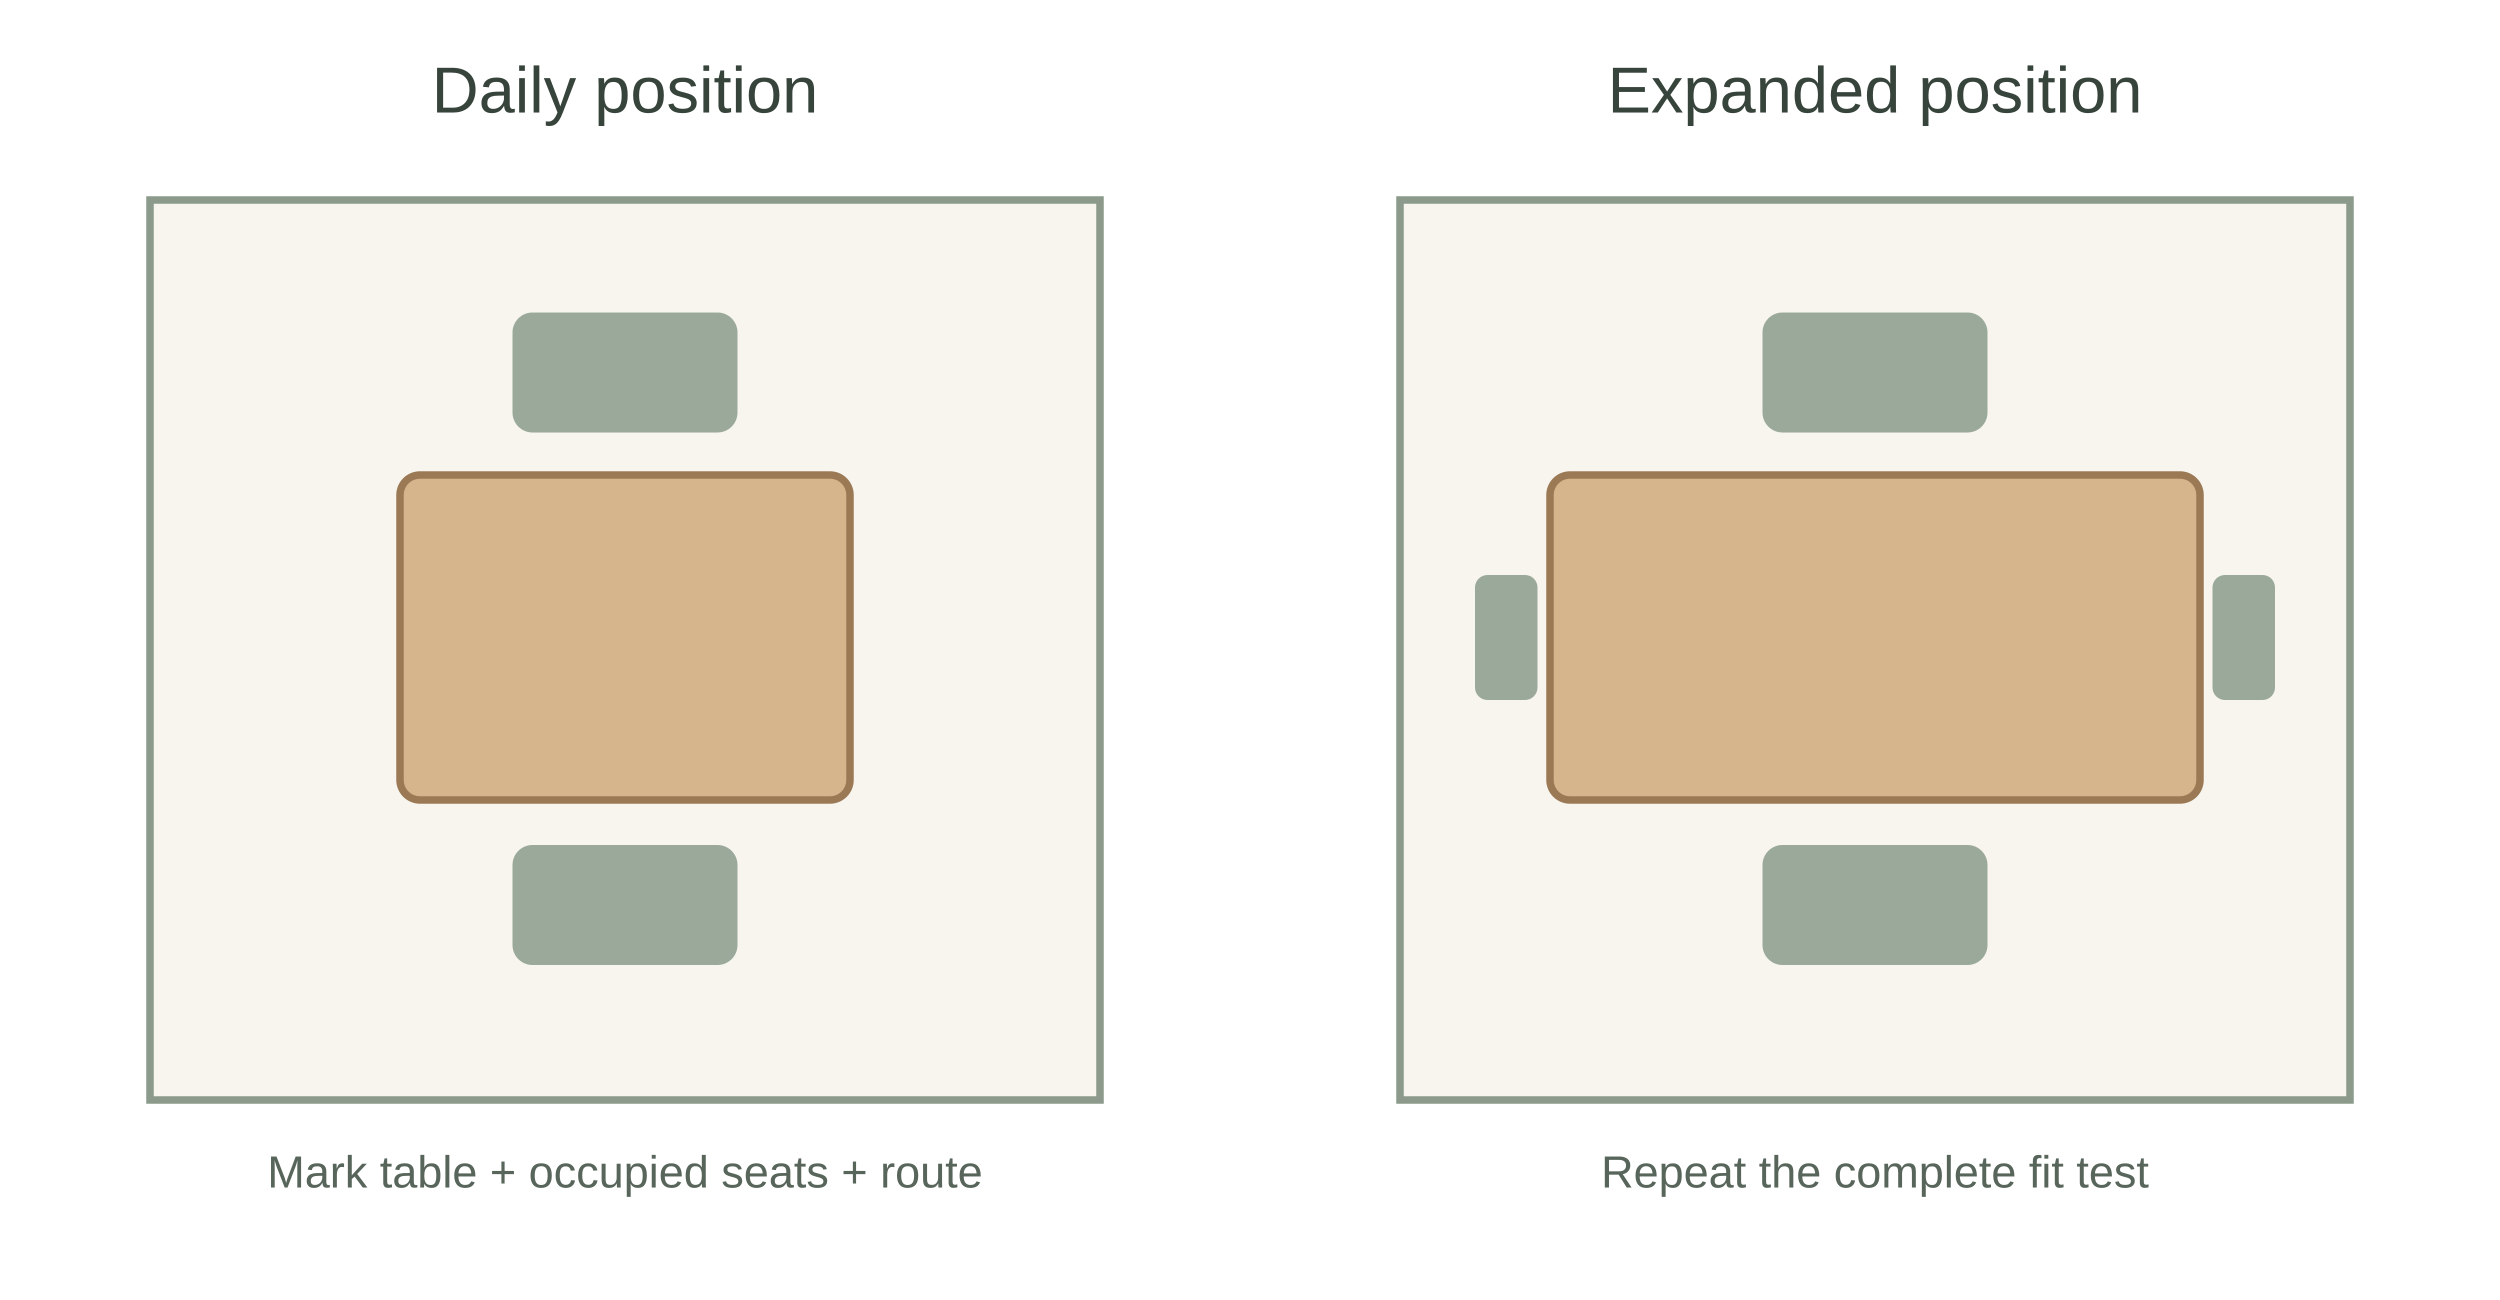
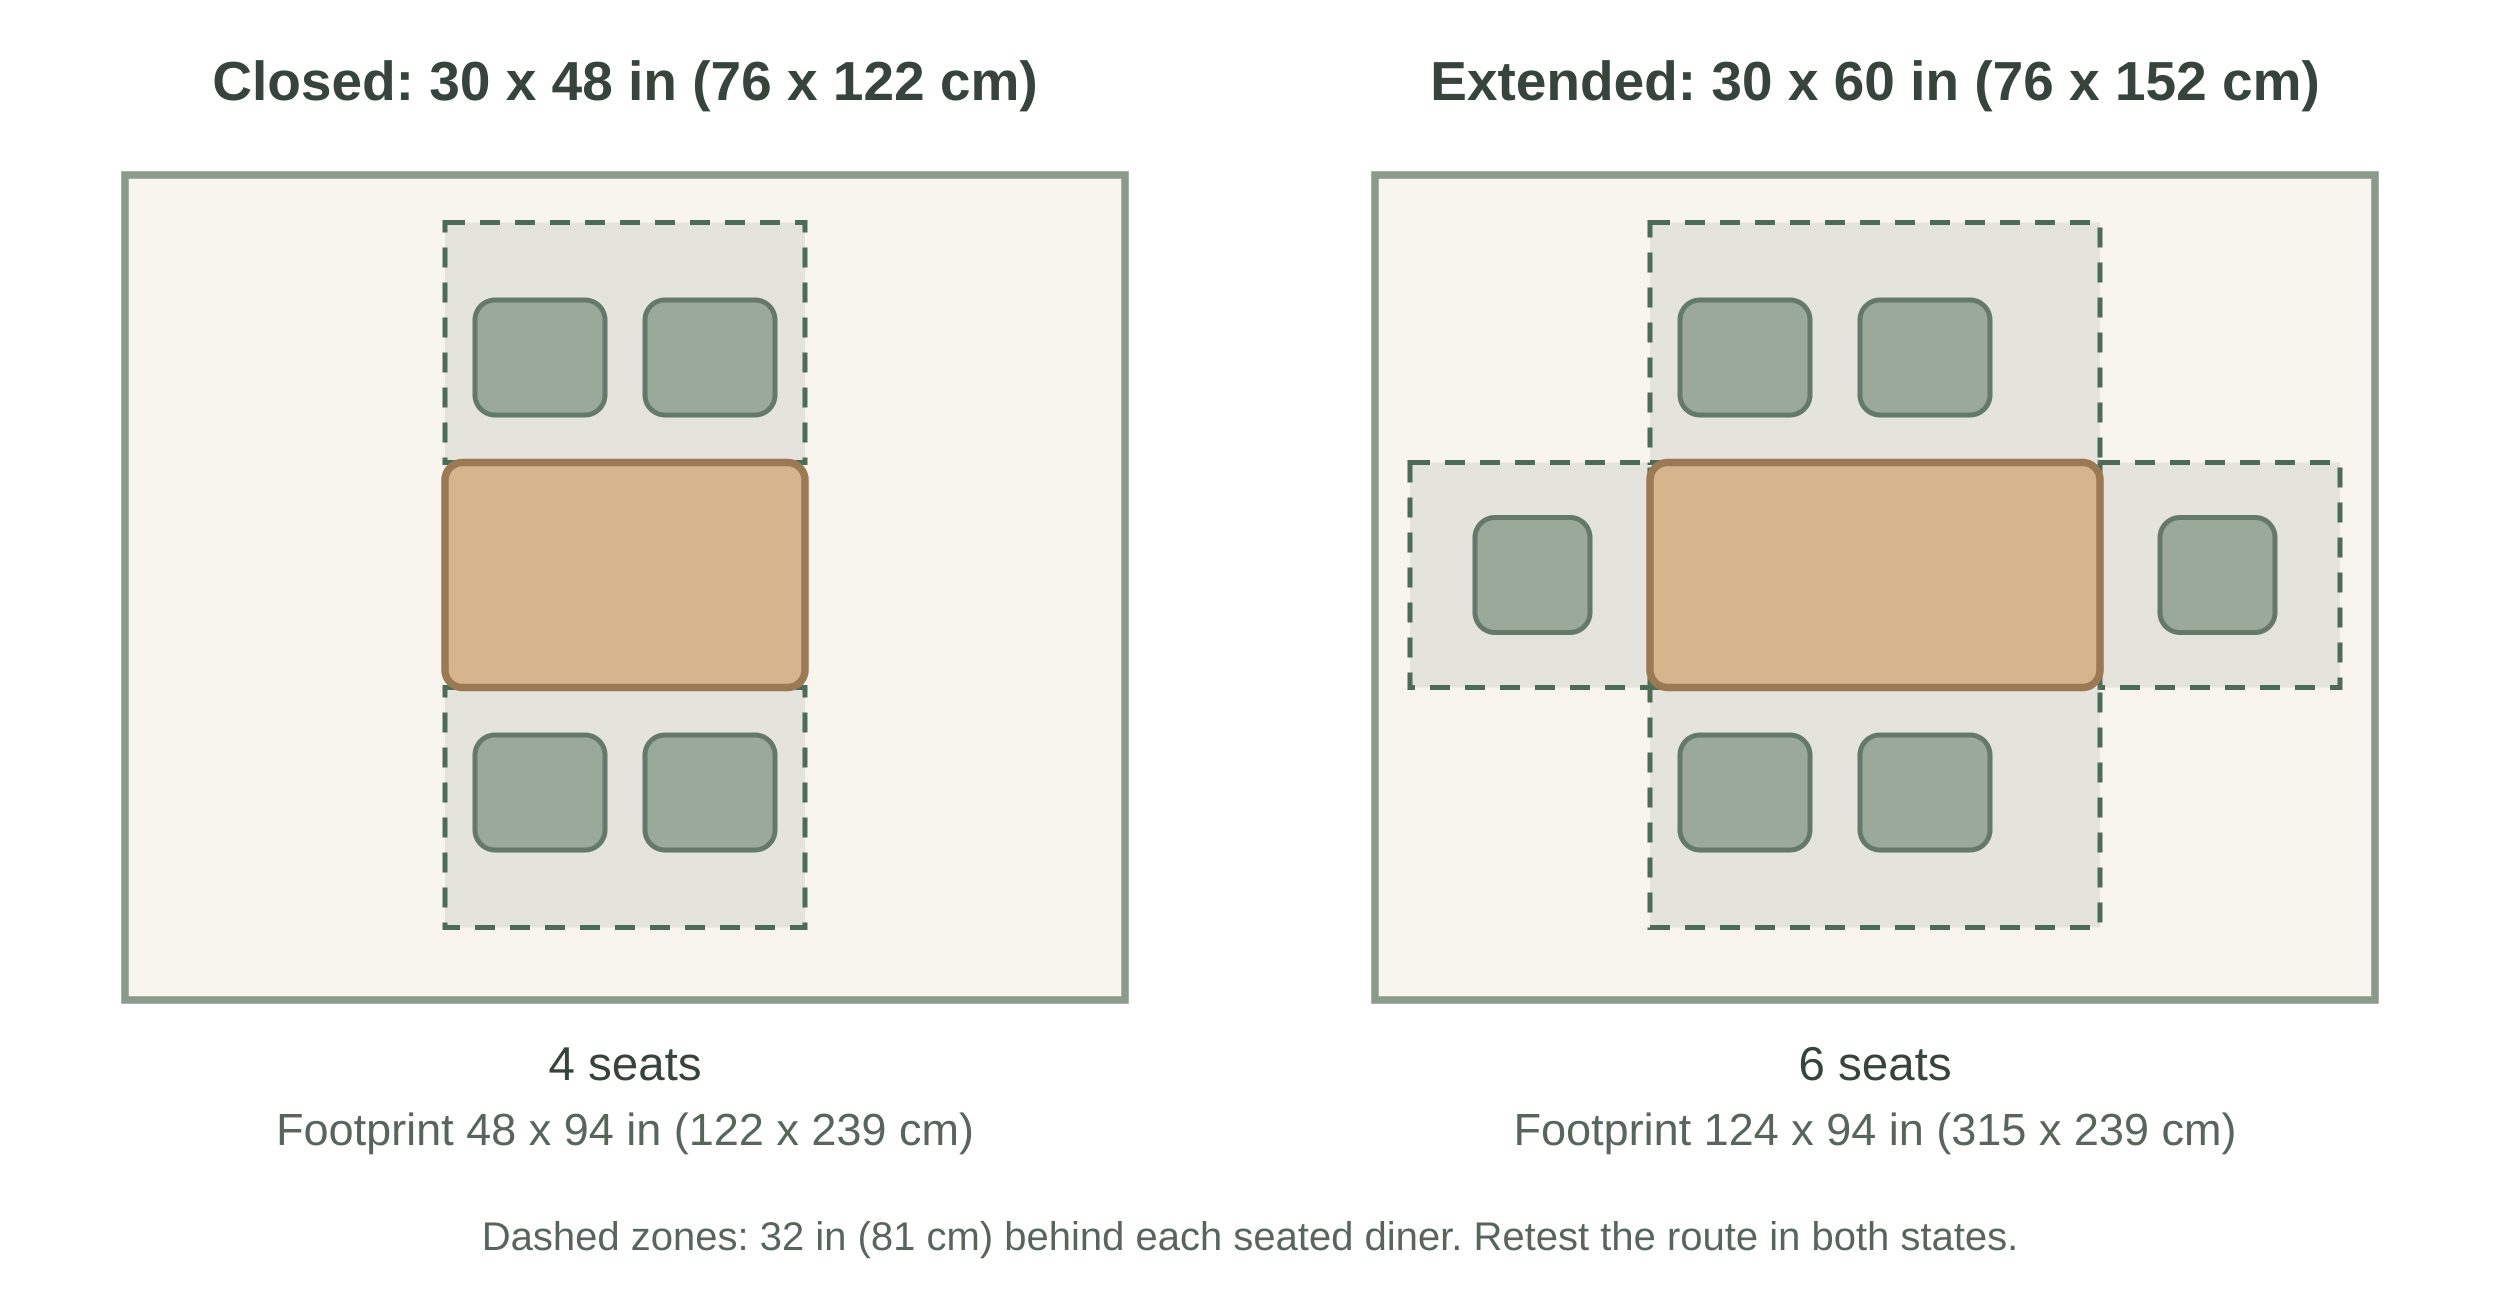
- <svg xmlns="http://www.w3.org/2000/svg" width="1000" height="520" viewBox="0 0 1000 520" role="img" aria-labelledby="title desc">
+ <svg xmlns="http://www.w3.org/2000/svg" width="1000" height="520" viewBox="0 0 1000 520" role="img" aria-labelledby="t d">
  <rect width="1000" height="520" fill="#fff" />
-   <text x="250" y="45" text-anchor="middle" font-family="Arial" font-size="26" fill="#37443b">Daily position</text>
-   <text x="750" y="45" text-anchor="middle" font-family="Arial" font-size="26" fill="#37443b">Expanded position</text>
-   <rect x="60" y="80" width="380" height="360" fill="#f8f5ee" stroke="#8c9a8c" stroke-width="3" />
-   <rect x="560" y="80" width="380" height="360" fill="#f8f5ee" stroke="#8c9a8c" stroke-width="3" />
-   <rect x="160" y="190" width="180" height="130" rx="8" fill="#d7b58c" stroke="#9b7955" stroke-width="3" />
-   <rect x="205" y="125" width="90" height="48" rx="8" fill="#9aa99a" />
-   <rect x="205" y="338" width="90" height="48" rx="8" fill="#9aa99a" />
-   <rect x="620" y="190" width="260" height="130" rx="8" fill="#d7b58c" stroke="#9b7955" stroke-width="3" />
-   <rect x="705" y="125" width="90" height="48" rx="8" fill="#9aa99a" />
-   <rect x="705" y="338" width="90" height="48" rx="8" fill="#9aa99a" />
-   <rect x="590" y="230" width="25" height="50" rx="5" fill="#9aa99a" />
-   <rect x="885" y="230" width="25" height="50" rx="5" fill="#9aa99a" />
-   <text x="250" y="475" text-anchor="middle" font-family="Arial" font-size="18" fill="#58655b">Mark table + occupied seats + route</text>
-   <text x="750" y="475" text-anchor="middle" font-family="Arial" font-size="18" fill="#58655b">Repeat the complete fit test</text>
+   <text x="250" y="40" text-anchor="middle" font-family="Arial,Helvetica,sans-serif" font-size="22" font-weight="700" fill="#37443b">Closed: 30 x 48 in (76 x 122 cm)</text>
+   <text x="750" y="40" text-anchor="middle" font-family="Arial,Helvetica,sans-serif" font-size="22" font-weight="700" fill="#37443b">Extended: 30 x 60 in (76 x 152 cm)</text>
+   <rect x="50" y="70" width="400" height="330" fill="#f8f5ee" stroke="#8c9a8c" stroke-width="3" />
+   <rect x="550" y="70" width="400" height="330" fill="#f8f5ee" stroke="#8c9a8c" stroke-width="3" />
+   <rect x="178" y="89" width="144" height="96" fill="#9aa99a" fill-opacity=".22" stroke="#4d6b55" stroke-width="2" stroke-dasharray="8 6" />
+   <rect x="178" y="275" width="144" height="96" fill="#9aa99a" fill-opacity=".22" stroke="#4d6b55" stroke-width="2" stroke-dasharray="8 6" />
+   <rect x="178" y="185" width="144" height="90" rx="7" fill="#d7b58c" stroke="#9b7955" stroke-width="3" />
+   <rect x="190" y="120" width="52" height="46" rx="8" fill="#9aa99a" stroke="#64796a" stroke-width="2" />
+   <rect x="258" y="120" width="52" height="46" rx="8" fill="#9aa99a" stroke="#64796a" stroke-width="2" />
+   <rect x="190" y="294" width="52" height="46" rx="8" fill="#9aa99a" stroke="#64796a" stroke-width="2" />
+   <rect x="258" y="294" width="52" height="46" rx="8" fill="#9aa99a" stroke="#64796a" stroke-width="2" />
+   <rect x="564" y="185" width="96" height="90" fill="#9aa99a" fill-opacity=".22" stroke="#4d6b55" stroke-width="2" stroke-dasharray="8 6" />
+   <rect x="840" y="185" width="96" height="90" fill="#9aa99a" fill-opacity=".22" stroke="#4d6b55" stroke-width="2" stroke-dasharray="8 6" />
+   <rect x="660" y="89" width="180" height="96" fill="#9aa99a" fill-opacity=".22" stroke="#4d6b55" stroke-width="2" stroke-dasharray="8 6" />
+   <rect x="660" y="275" width="180" height="96" fill="#9aa99a" fill-opacity=".22" stroke="#4d6b55" stroke-width="2" stroke-dasharray="8 6" />
+   <rect x="660" y="185" width="180" height="90" rx="7" fill="#d7b58c" stroke="#9b7955" stroke-width="3" />
+   <rect x="672" y="120" width="52" height="46" rx="8" fill="#9aa99a" stroke="#64796a" stroke-width="2" />
+   <rect x="744" y="120" width="52" height="46" rx="8" fill="#9aa99a" stroke="#64796a" stroke-width="2" />
+   <rect x="672" y="294" width="52" height="46" rx="8" fill="#9aa99a" stroke="#64796a" stroke-width="2" />
+   <rect x="744" y="294" width="52" height="46" rx="8" fill="#9aa99a" stroke="#64796a" stroke-width="2" />
+   <rect x="590" y="207" width="46" height="46" rx="8" fill="#9aa99a" stroke="#64796a" stroke-width="2" />
+   <rect x="864" y="207" width="46" height="46" rx="8" fill="#9aa99a" stroke="#64796a" stroke-width="2" />
+   <text x="250" y="432" text-anchor="middle" font-family="Arial,Helvetica,sans-serif" font-size="19" fill="#37443b">4 seats</text>
+   <text x="250" y="458" text-anchor="middle" font-family="Arial,Helvetica,sans-serif" font-size="18" fill="#58655b">Footprint 48 x 94 in (122 x 239 cm)</text>
+   <text x="750" y="432" text-anchor="middle" font-family="Arial,Helvetica,sans-serif" font-size="19" fill="#37443b">6 seats</text>
+   <text x="750" y="458" text-anchor="middle" font-family="Arial,Helvetica,sans-serif" font-size="18" fill="#58655b">Footprint 124 x 94 in (315 x 239 cm)</text>
+   <text x="500" y="500" text-anchor="middle" font-family="Arial,Helvetica,sans-serif" font-size="16" fill="#58655b">Dashed zones: 32 in (81 cm) behind each seated diner. Retest the route in both states.</text>
</svg>
